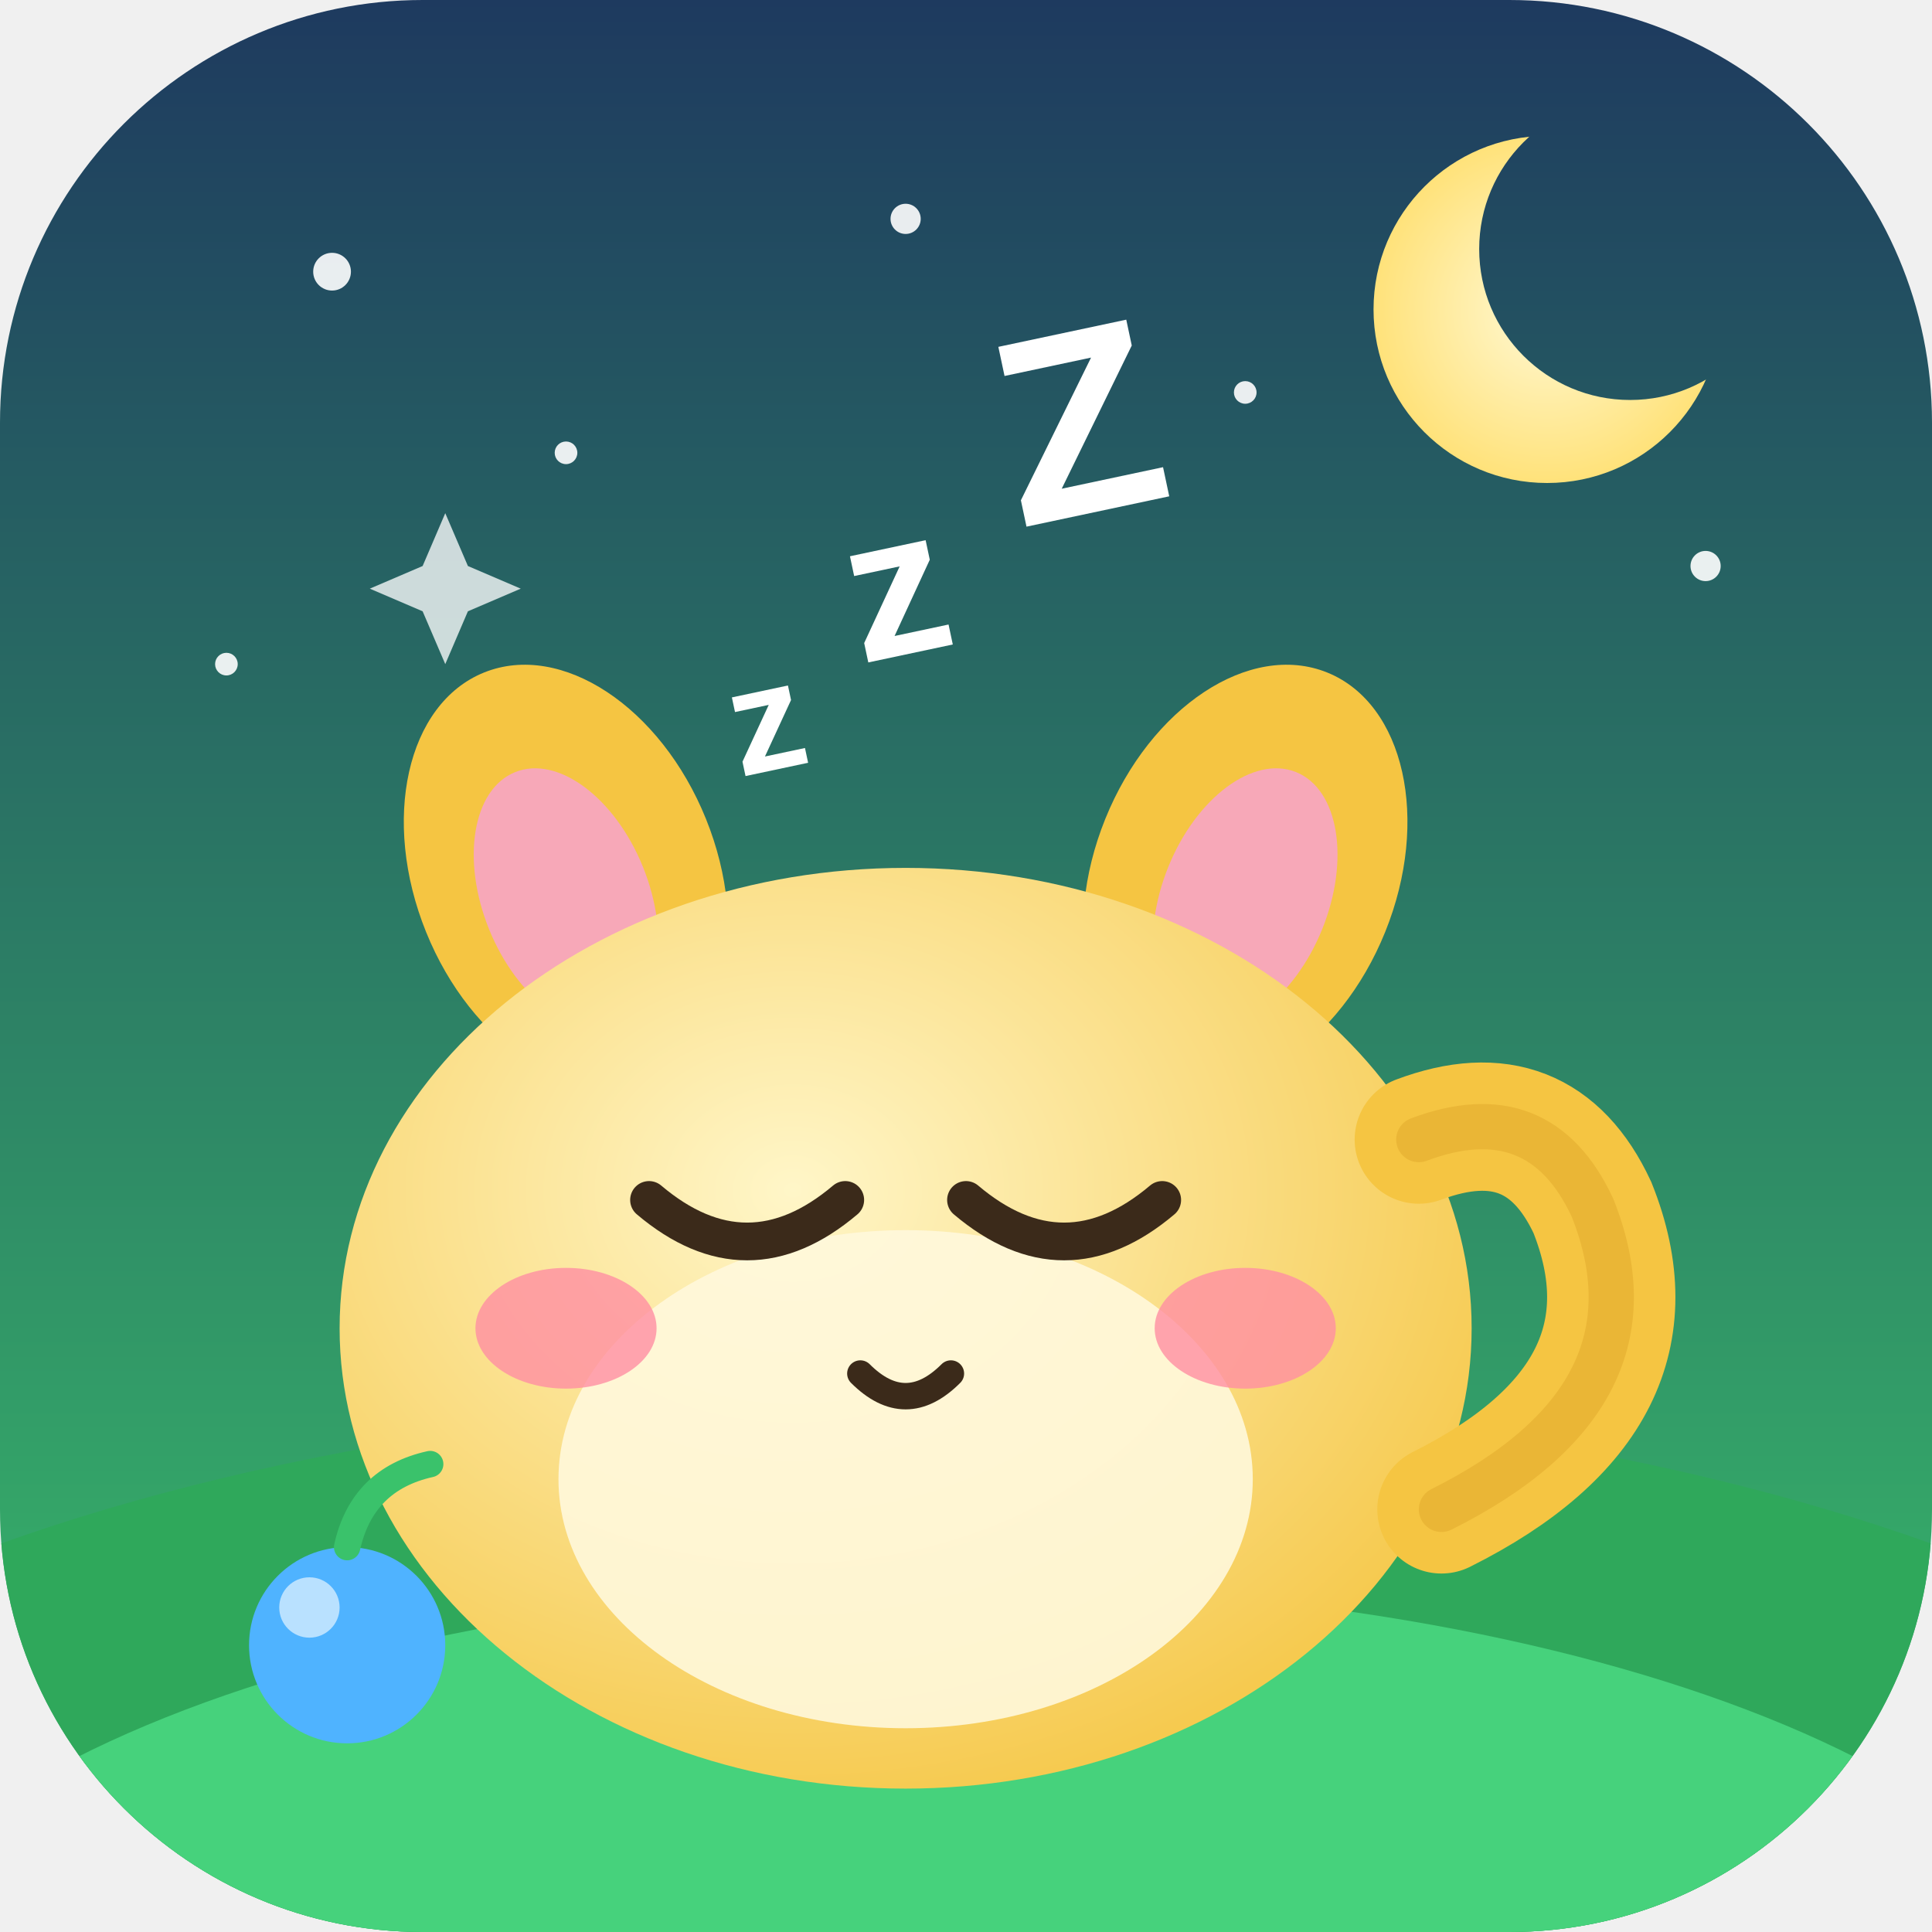
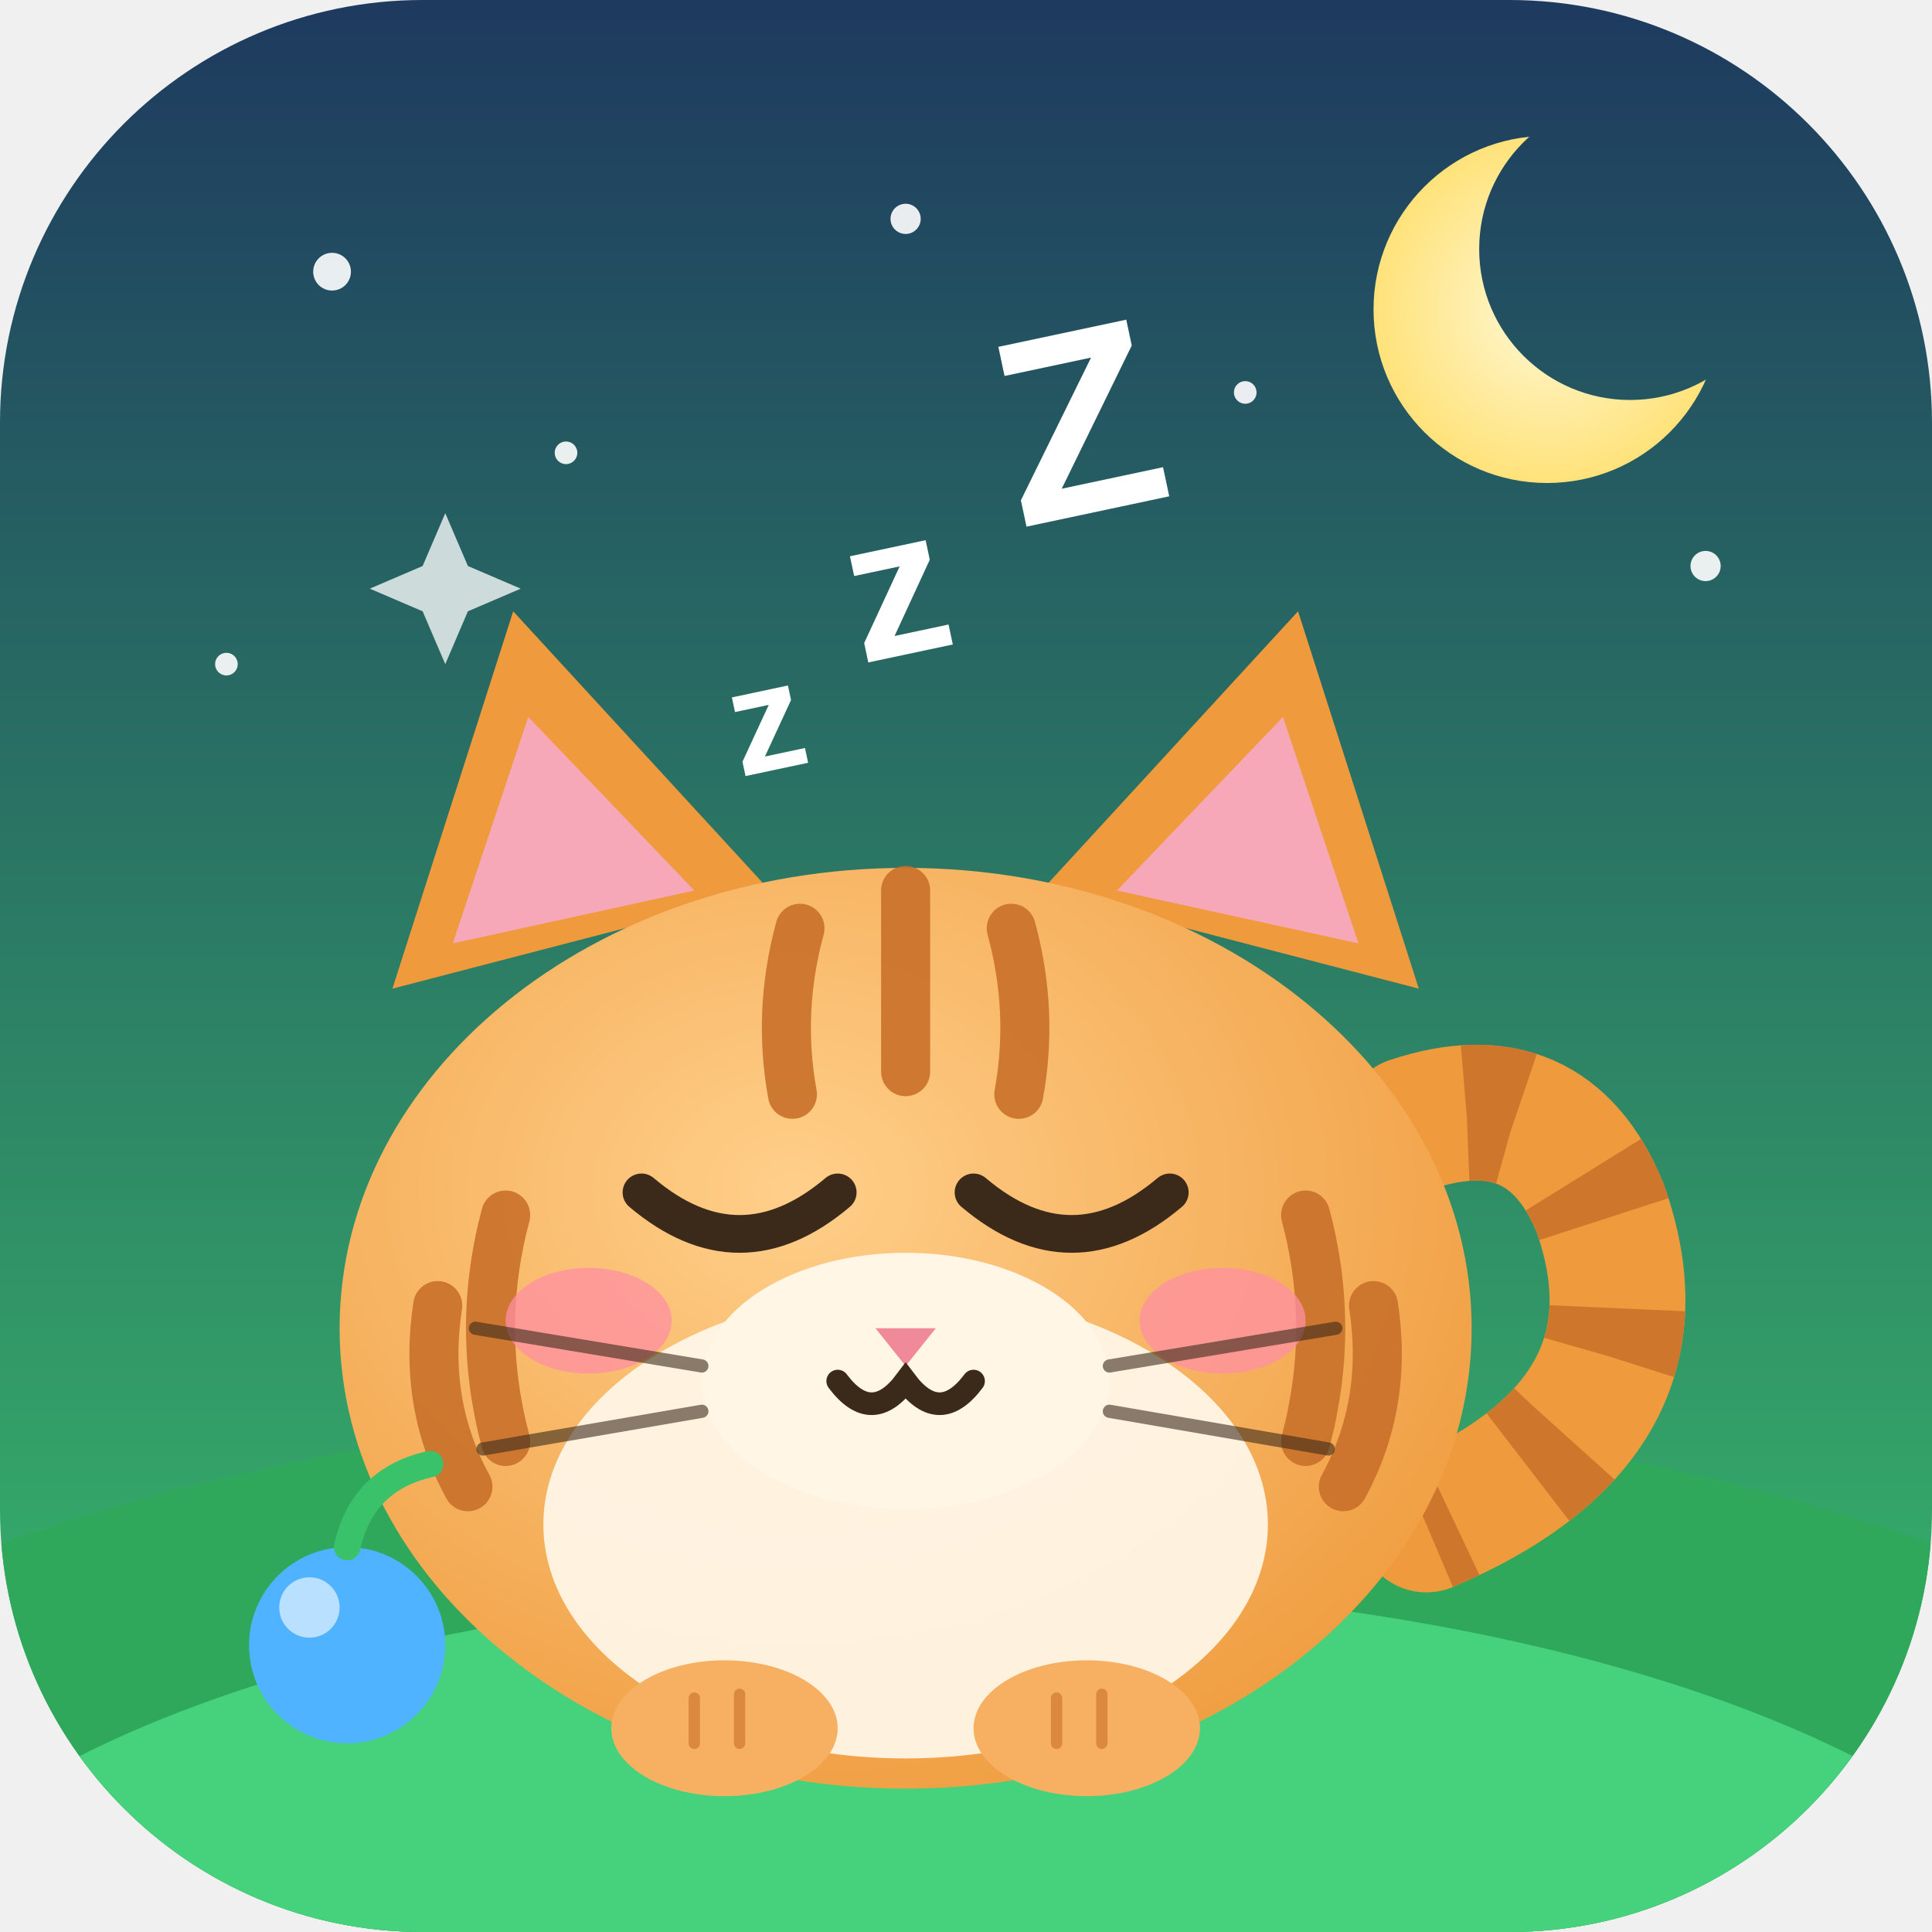
<svg xmlns="http://www.w3.org/2000/svg" viewBox="0 0 512 512" width="512" height="512">
  <defs>
    <linearGradient id="sky" gradientUnits="userSpaceOnUse" x1="0" y1="0" x2="0" y2="512">
      <stop offset="0" stop-color="#1e3a5f" />
      <stop offset="1" stop-color="#3ac26b" />
    </linearGradient>
    <radialGradient id="body" cx="0.4" cy="0.35" r="0.75">
-       <stop offset="0" stop-color="#fff6c8" />
-       <stop offset="1" stop-color="#f5c542" />
+       <stop offset="0" stop-color="#ffcf8a" />
+       <stop offset="1" stop-color="#ef9a3c" />
    </radialGradient>
    <radialGradient id="moon" cx="0.5" cy="0.5" r="0.5">
      <stop offset="0" stop-color="#fff9d6" />
      <stop offset="1" stop-color="#ffe27a" />
    </radialGradient>
    <clipPath id="rounded">
      <rect x="0" y="0" width="512" height="512" rx="112" ry="112" />
    </clipPath>
  </defs>
  <g clip-path="url(#rounded)">
    <rect width="512" height="512" fill="url(#sky)" />
    <g id="content">
      <g fill="#ffffff" opacity="0.9">
        <circle cx="88" cy="72" r="5" />
        <circle cx="150" cy="120" r="3" />
        <circle cx="240" cy="58" r="4" />
        <circle cx="330" cy="104" r="3" />
        <circle cx="452" cy="150" r="4" />
        <circle cx="60" cy="176" r="3" />
        <path d="M118 136 l6 14 14 6 -14 6 -6 14 -6 -14 -14 -6 14 -6z" opacity="0.85" />
      </g>
      <circle cx="410" cy="82" r="46" fill="url(#moon)" />
      <circle cx="432" cy="66" r="40" fill="url(#sky)" />
      <ellipse cx="256" cy="520" rx="380" ry="150" fill="#2fa85b" />
      <ellipse cx="256" cy="540" rx="300" ry="120" fill="#46d27c" />
      <g fill="#ffffff" font-family="Arial Rounded MT Bold, Arial, Helvetica, sans-serif" font-weight="900">
        <text x="196" y="206" font-size="40" transform="rotate(-12 196 206)">z</text>
        <text x="228" y="176" font-size="54" transform="rotate(-12 228 176)">z</text>
        <text x="270" y="140" font-size="70" transform="rotate(-12 270 140)">Z</text>
      </g>
      <g>
-         <ellipse cx="150" cy="232" rx="40" ry="58" fill="#f5c542" transform="rotate(-22 150 232)" />
-         <ellipse cx="150" cy="238" rx="22" ry="36" fill="#f7a8b8" transform="rotate(-22 150 238)" />
-         <ellipse cx="330" cy="232" rx="40" ry="58" fill="#f5c542" transform="rotate(22 330 232)" />
-         <ellipse cx="330" cy="238" rx="22" ry="36" fill="#f7a8b8" transform="rotate(22 330 238)" />
+         <path d="M378 404 q66 -28 46 -84 q-14 -34 -50 -22" fill="none" stroke="#ef9a3c" stroke-width="36" stroke-linecap="round" />
+         <path d="M378 404 q66 -28 46 -84 q-14 -34 -50 -22" fill="none" stroke="#c9702a" stroke-width="36" stroke-linecap="butt" stroke-dasharray="13 24" stroke-dashoffset="6" opacity="0.85" />
+         <path d="M104 262 L136 162 L204 236 Z" fill="#ef9a3c" />
+         <path d="M120 250 L140 190 L184 236 Z" fill="#f7a8b8" />
+         <path d="M376 262 L344 162 L276 236 Z" fill="#ef9a3c" />
+         <path d="M360 250 L340 190 L296 236 Z" fill="#f7a8b8" />
        <ellipse cx="240" cy="352" rx="150" ry="122" fill="url(#body)" />
-         <ellipse cx="240" cy="392" rx="92" ry="66" fill="#fff8dc" opacity="0.9" />
-         <ellipse cx="150" cy="352" rx="24" ry="16" fill="#ff8fa3" opacity="0.8" />
-         <ellipse cx="330" cy="352" rx="24" ry="16" fill="#ff8fa3" opacity="0.8" />
-         <path d="M172 318 q26 22 52 0" fill="none" stroke="#3b2a1a" stroke-width="10" stroke-linecap="round" />
-         <path d="M256 318 q26 22 52 0" fill="none" stroke="#3b2a1a" stroke-width="10" stroke-linecap="round" />
-         <path d="M228 364 q12 12 24 0" fill="none" stroke="#3b2a1a" stroke-width="7" stroke-linecap="round" />
-         <path d="M382 400 q60 -30 40 -80 q-14 -30 -46 -18" fill="none" stroke="#f5c542" stroke-width="34" stroke-linecap="round" />
-         <path d="M382 400 q60 -30 40 -80 q-14 -30 -46 -18" fill="none" stroke="#e0a82a" stroke-width="12" stroke-linecap="round" opacity="0.5" />
+         <g fill="none" stroke="#c9702a" stroke-width="13" stroke-linecap="round" opacity="0.9">
+           <path d="M212 246 q-6 22 -2 44" />
+           <path d="M240 236 q0 24 0 48" />
+           <path d="M268 246 q6 22 2 44" />
+           <path d="M116 346 q-4 26 8 48" />
+           <path d="M134 322 q-8 30 0 60" />
+           <path d="M364 346 q4 26 -8 48" />
+           <path d="M346 322 q8 30 0 60" />
+         </g>
+         <ellipse cx="240" cy="404" rx="96" ry="62" fill="#fff6e6" opacity="0.95" />
+         <ellipse cx="240" cy="366" rx="54" ry="34" fill="#fff6e6" />
+         <ellipse cx="156" cy="350" rx="22" ry="14" fill="#ff8fa3" opacity="0.75" />
+         <ellipse cx="324" cy="350" rx="22" ry="14" fill="#ff8fa3" opacity="0.75" />
+         <path d="M170 316 q26 22 52 0" fill="none" stroke="#3b2a1a" stroke-width="10" stroke-linecap="round" />
+         <path d="M258 316 q26 22 52 0" fill="none" stroke="#3b2a1a" stroke-width="10" stroke-linecap="round" />
+         <path d="M232 352 L248 352 L240 362 Z" fill="#f08a9b" />
+         <path d="M222 366 q9 12 18 0 q9 12 18 0" fill="none" stroke="#3b2a1a" stroke-width="6" stroke-linecap="round" />
+         <g stroke="#3b2a1a" stroke-width="3.5" stroke-linecap="round" opacity="0.6">
+           <path d="M186 362 L126 352" />
+           <path d="M186 374 L128 384" />
+           <path d="M294 362 L354 352" />
+           <path d="M294 374 L352 384" />
+         </g>
+         <ellipse cx="192" cy="458" rx="30" ry="18" fill="#f7b061" />
+         <ellipse cx="288" cy="458" rx="30" ry="18" fill="#f7b061" />
+         <g stroke="#c9702a" stroke-width="3" stroke-linecap="round" opacity="0.6">
+           <path d="M184 450 v12" />
+           <path d="M196 449 v13" />
+           <path d="M280 450 v12" />
+           <path d="M292 449 v13" />
+         </g>
        <circle cx="92" cy="436" r="26" fill="#4fb3ff" />
        <circle cx="82" cy="426" r="8" fill="#ffffff" opacity="0.6" />
        <path d="M92 410 q4 -18 22 -22" fill="none" stroke="#3ac26b" stroke-width="7" stroke-linecap="round" />
      </g>
    </g>
  </g>
</svg>
